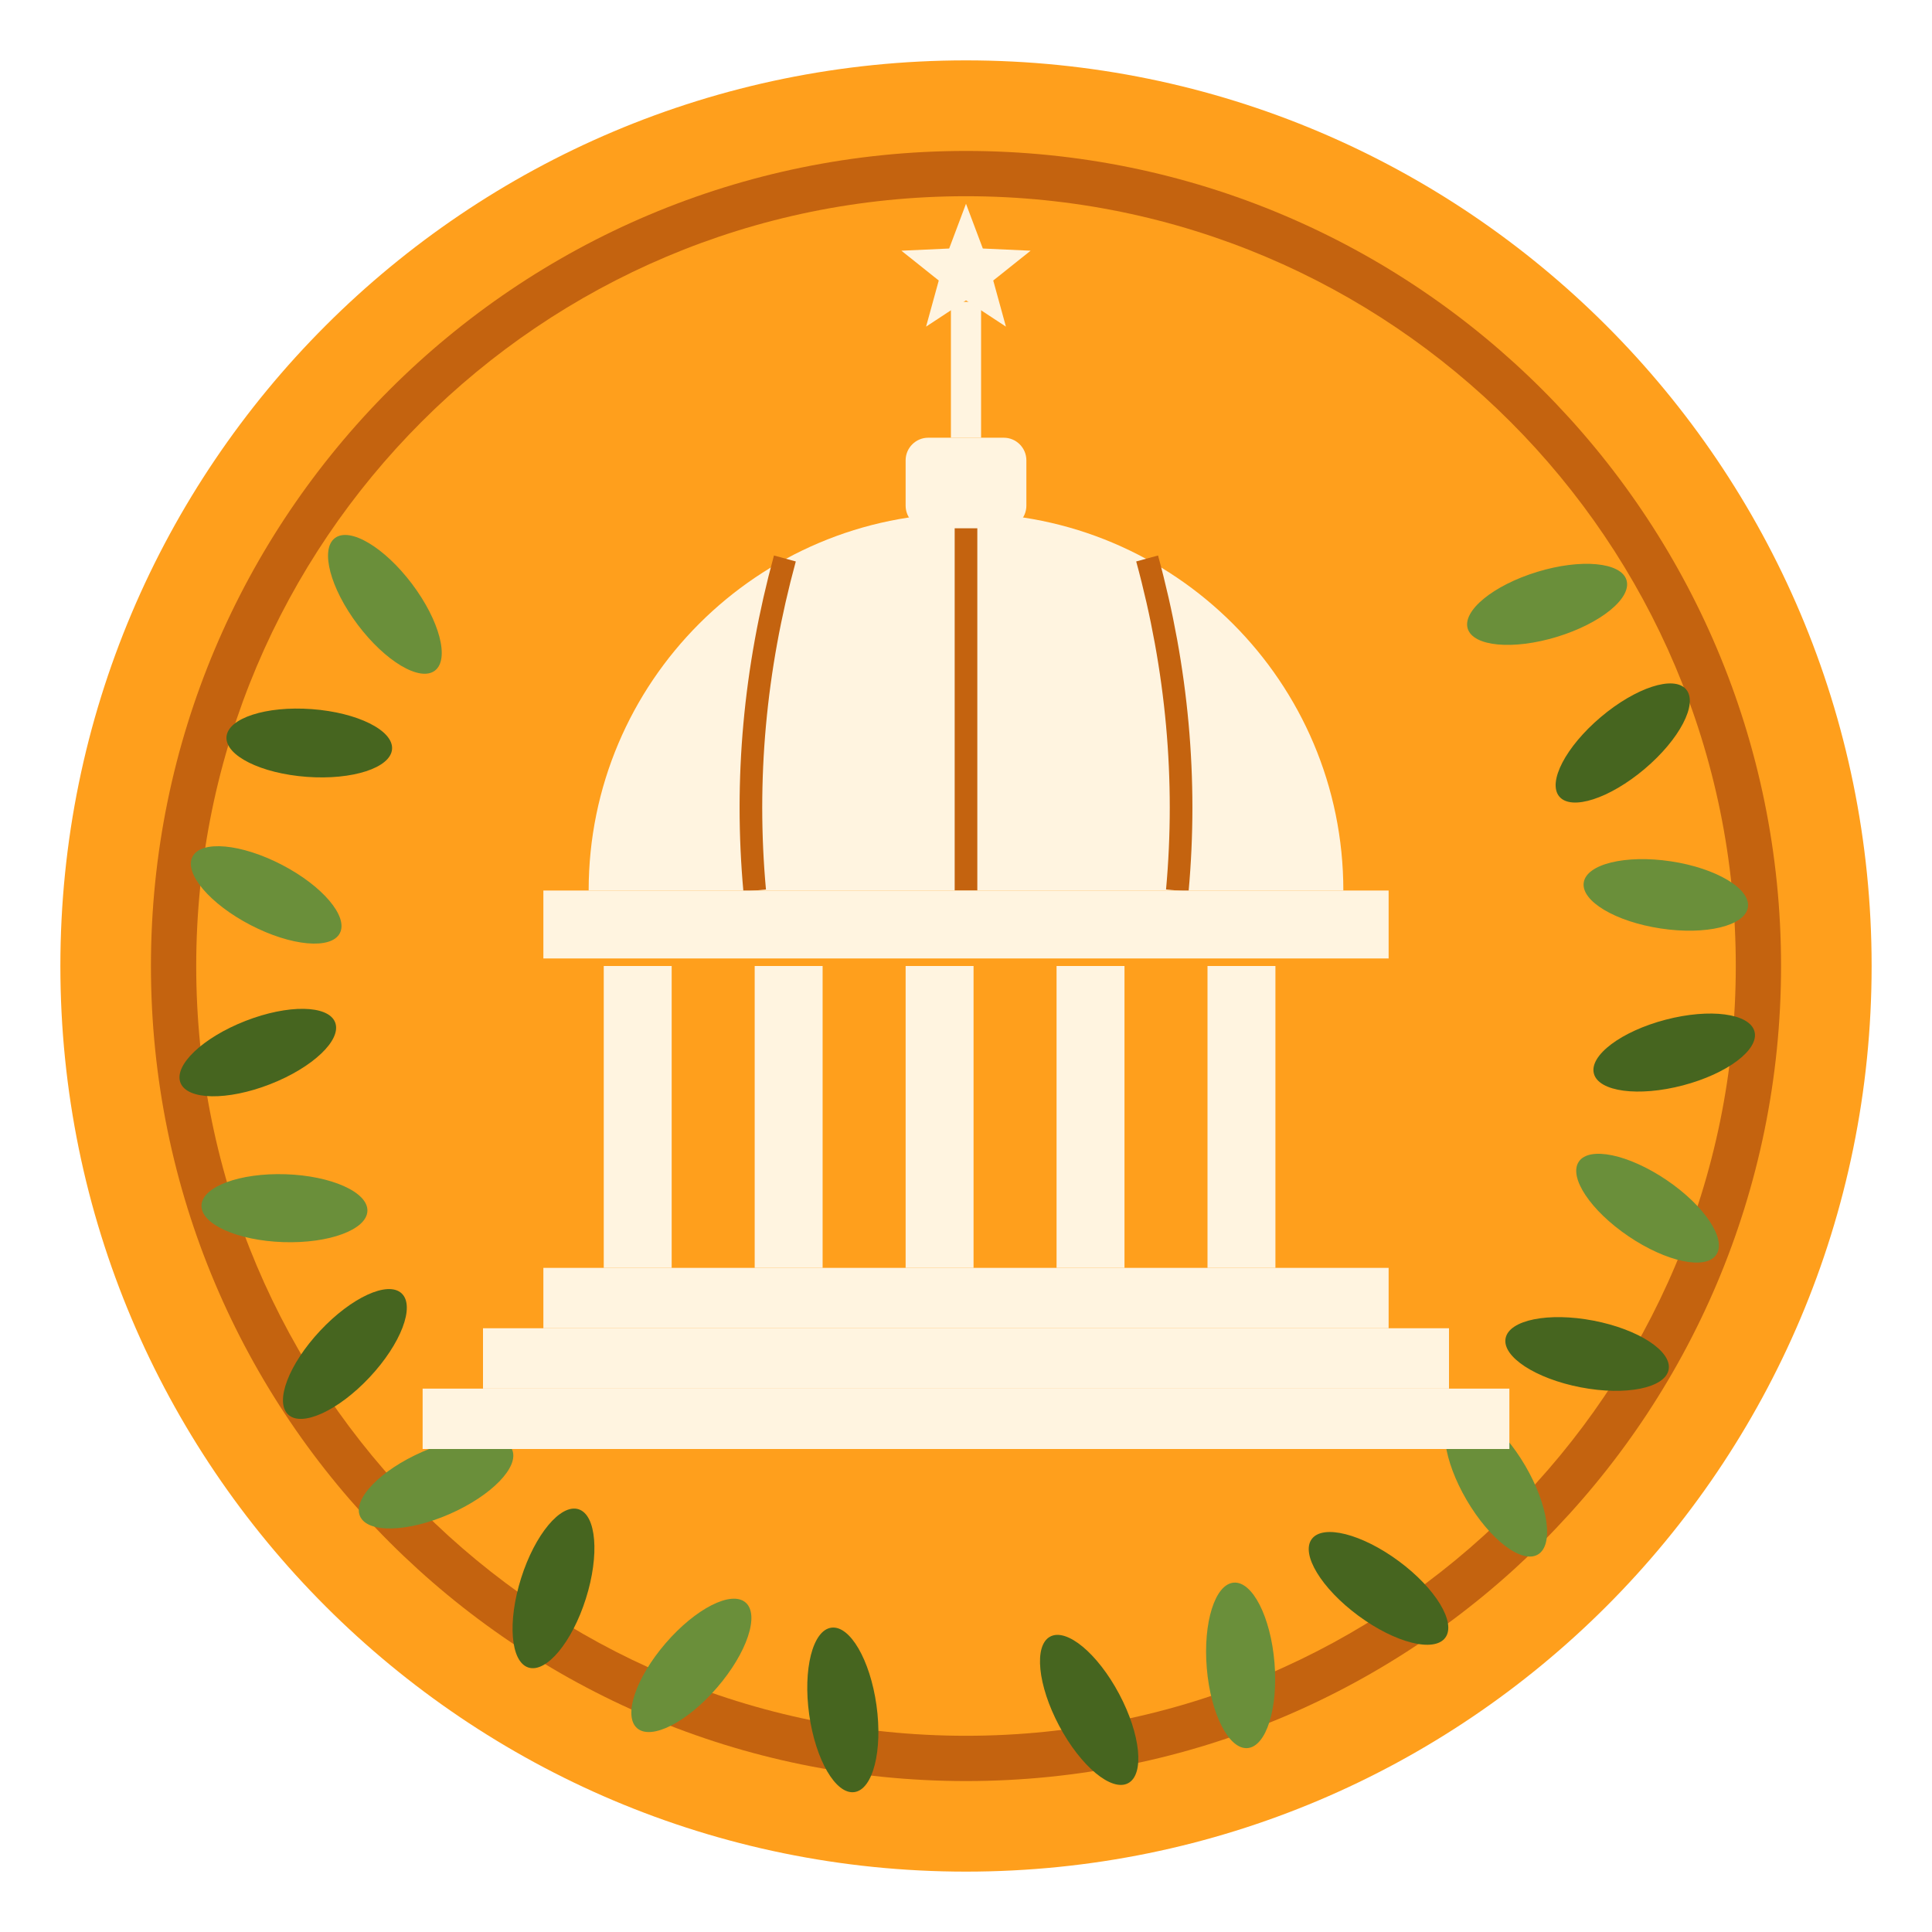
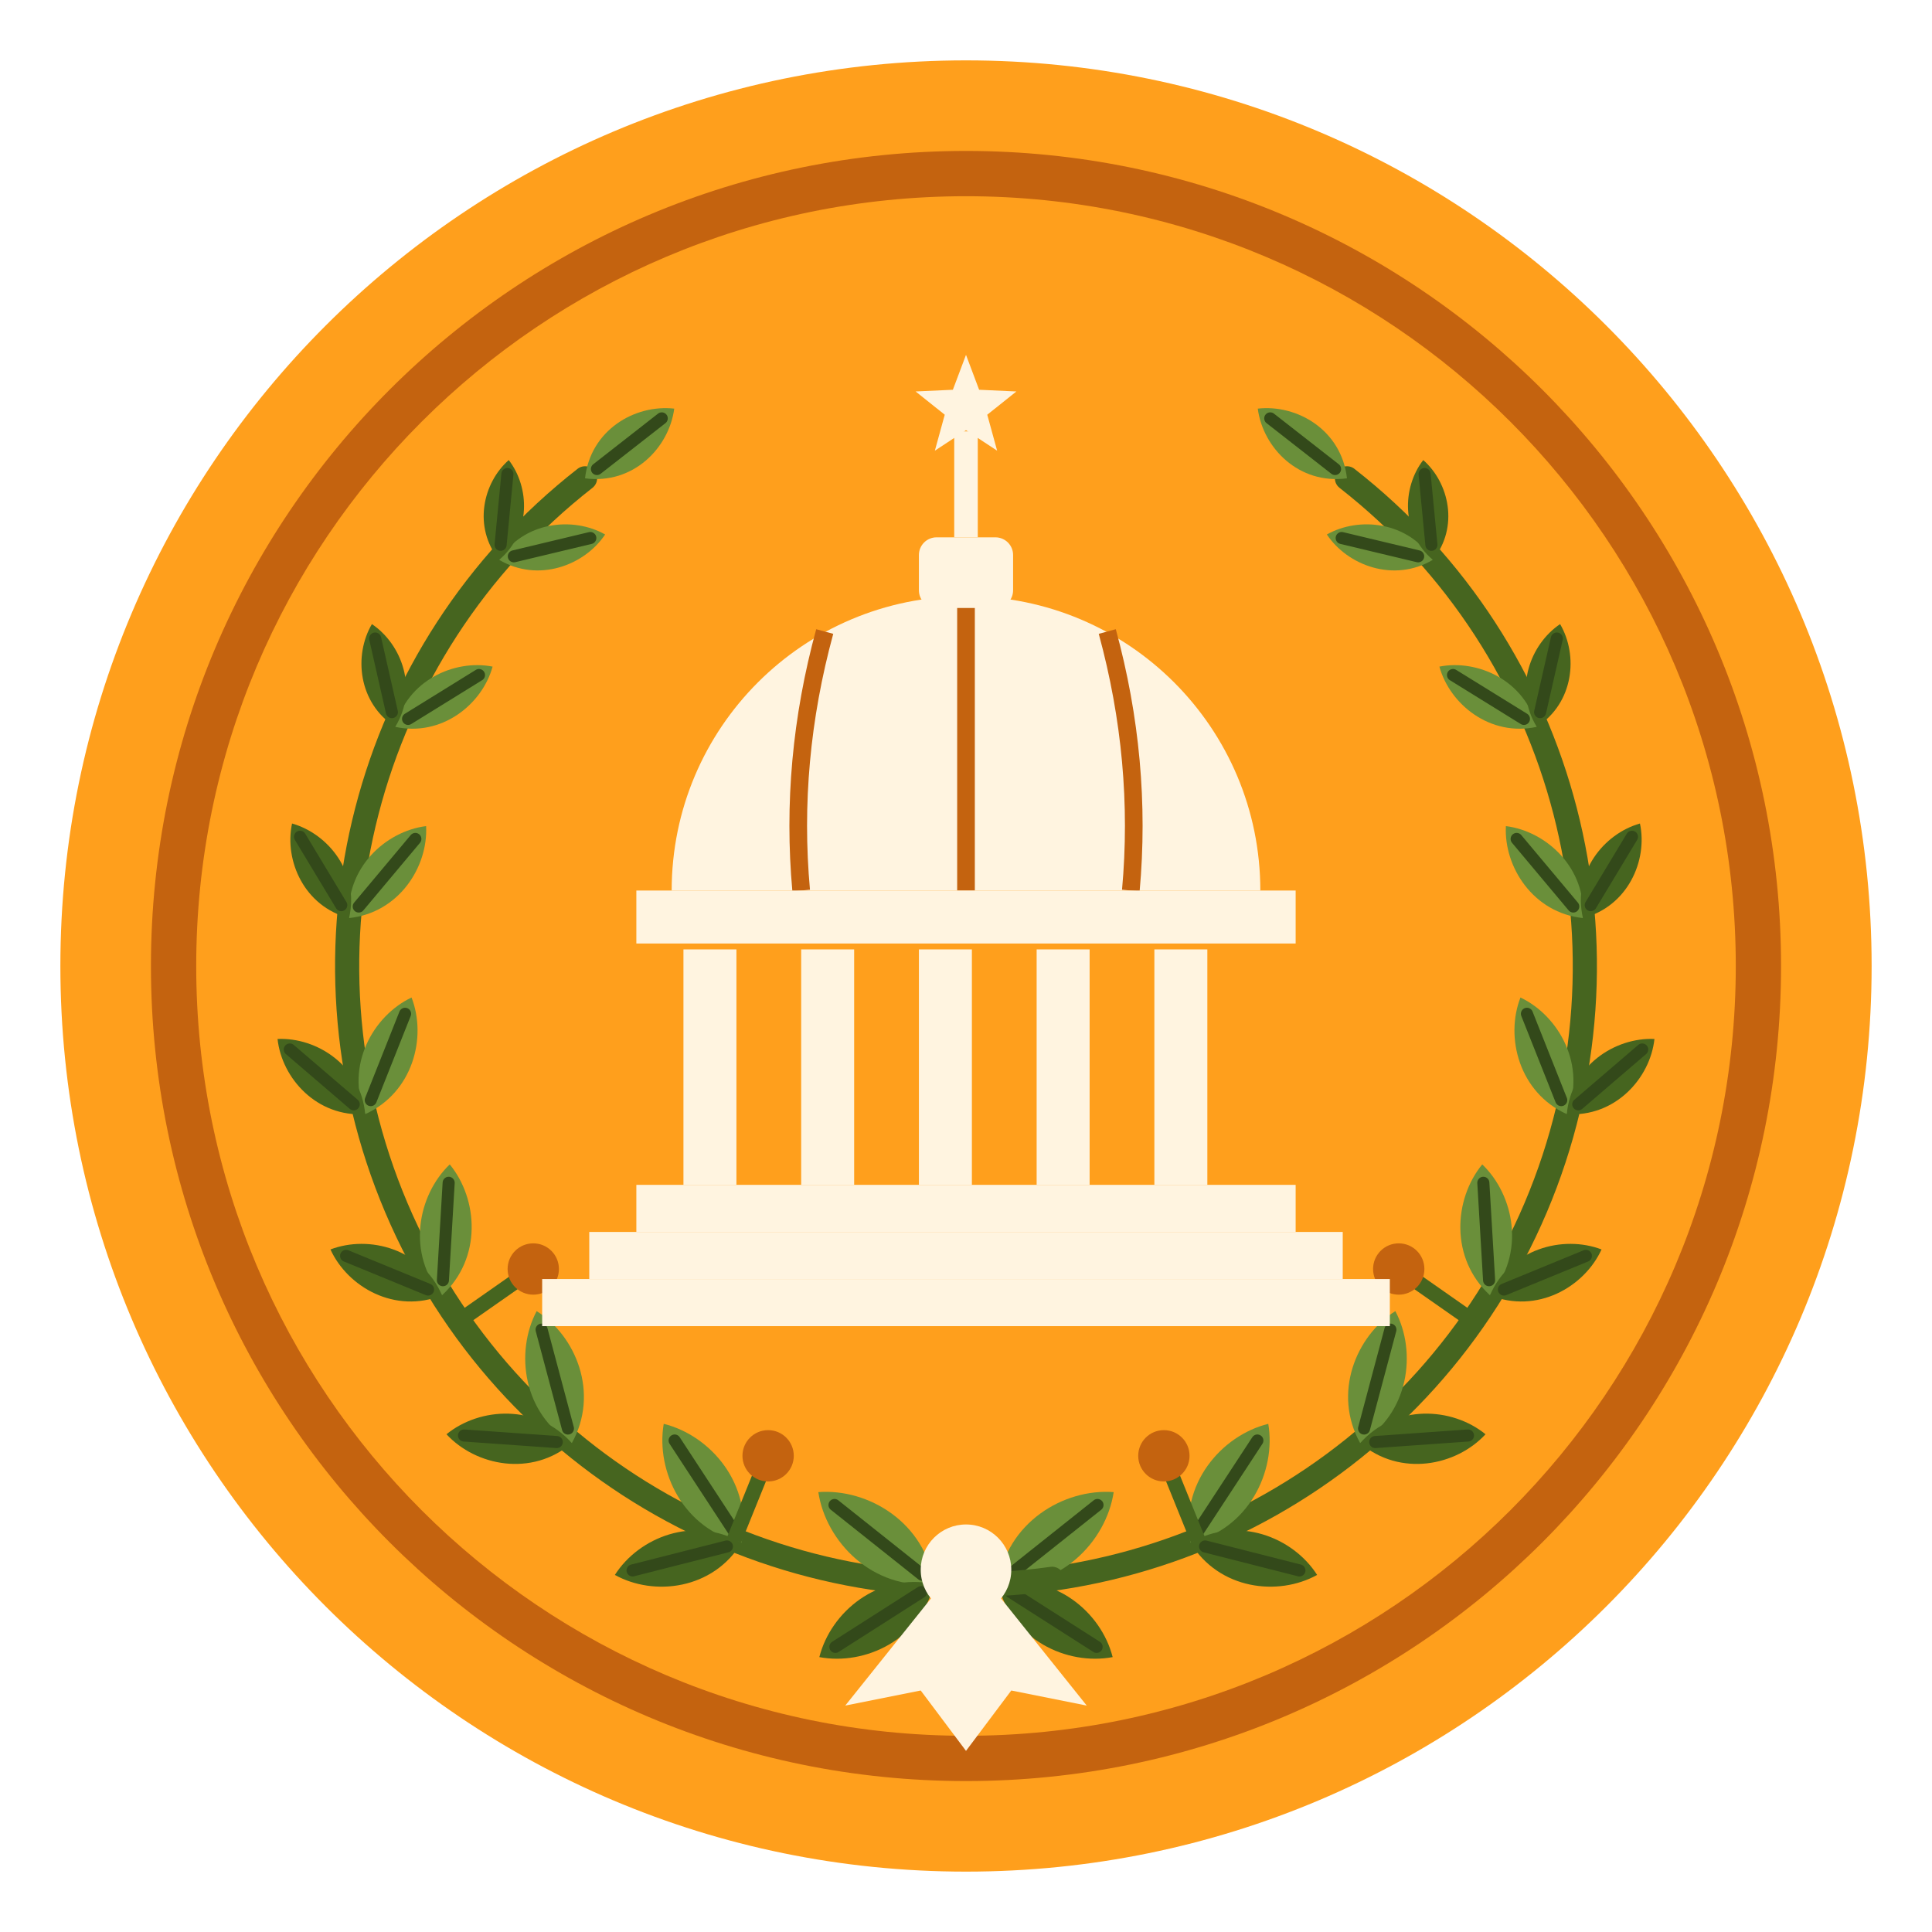
<svg xmlns="http://www.w3.org/2000/svg" viewBox="0 0 256 256" width="256" height="256" role="img">
  <circle cx="128" cy="128" r="120" fill="#ff9f1c" />
  <circle cx="128" cy="128" r="108" fill="#c4630f" />
  <circle cx="128" cy="128" r="102" fill="#ff9f1c" />
-   <ellipse cx="144.32" cy="226.57" rx="4.5" ry="11" transform="rotate(152 144.32 226.57)" fill="#46651f" />
-   <ellipse cx="164.39" cy="220.67" rx="4.5" ry="11" transform="rotate(175.22 164.39 220.67)" fill="#6a8f3a" />
-   <ellipse cx="182.66" cy="210.47" rx="4.5" ry="11" transform="rotate(126.44 182.66 210.47)" fill="#46651f" />
-   <ellipse cx="198.22" cy="196.49" rx="4.5" ry="11" transform="rotate(149.67 198.22 196.49)" fill="#6a8f3a" />
-   <ellipse cx="210.3" cy="179.41" rx="4.5" ry="11" transform="rotate(100.89 210.3 179.41)" fill="#46651f" />
-   <ellipse cx="218.31" cy="160.09" rx="4.5" ry="11" transform="rotate(124.11 218.31 160.09)" fill="#6a8f3a" />
-   <ellipse cx="221.84" cy="139.47" rx="4.5" ry="11" transform="rotate(75.33 221.84 139.47)" fill="#46651f" />
-   <ellipse cx="220.73" cy="118.58" rx="4.5" ry="11" transform="rotate(98.56 220.73 118.58)" fill="#6a8f3a" />
-   <ellipse cx="215.02" cy="98.45" rx="4.5" ry="11" transform="rotate(49.78 215.02 98.45)" fill="#46651f" />
-   <ellipse cx="205" cy="80.08" rx="4.5" ry="11" transform="rotate(73 205 80.08)" fill="#6a8f3a" />
-   <ellipse cx="111.68" cy="226.57" rx="4.5" ry="11" transform="rotate(172 111.68 226.57)" fill="#46651f" />
-   <ellipse cx="91.61" cy="220.67" rx="4.5" ry="11" transform="rotate(220.78 91.61 220.67)" fill="#6a8f3a" />
-   <ellipse cx="73.34" cy="210.47" rx="4.5" ry="11" transform="rotate(197.56 73.34 210.47)" fill="#46651f" />
-   <ellipse cx="57.78" cy="196.49" rx="4.5" ry="11" transform="rotate(246.33 57.78 196.49)" fill="#6a8f3a" />
-   <ellipse cx="45.7" cy="179.41" rx="4.5" ry="11" transform="rotate(223.11 45.7 179.41)" fill="#46651f" />
-   <ellipse cx="37.69" cy="160.09" rx="4.5" ry="11" transform="rotate(271.89 37.69 160.09)" fill="#6a8f3a" />
-   <ellipse cx="34.16" cy="139.47" rx="4.5" ry="11" transform="rotate(248.67 34.16 139.47)" fill="#46651f" />
-   <ellipse cx="35.27" cy="118.58" rx="4.5" ry="11" transform="rotate(297.44 35.27 118.58)" fill="#6a8f3a" />
-   <ellipse cx="40.98" cy="98.45" rx="4.5" ry="11" transform="rotate(274.22 40.98 98.45)" fill="#46651f" />
-   <ellipse cx="51" cy="80.08" rx="4.5" ry="11" transform="rotate(323 51 80.08)" fill="#6a8f3a" />
-   <path d="M78 118 A50 50 0 0 1 178 118 Z" fill="#fff4e0" />
-   <path d="M128 68 V118" stroke="#c4630f" stroke-width="3" />
-   <path d="M104 74 Q98 96 100 118 M152 74 Q158 96 156 118" fill="none" stroke="#c4630f" stroke-width="3" />
-   <rect x="120" y="58" width="16" height="12" rx="3" fill="#fff4e0" />
-   <path d="M128 40 V58" stroke="#fff4e0" stroke-width="4" />
-   <polygon points="128,27 130.23,32.93 136.56,33.22 131.61,37.17 133.29,43.28 128,39.8 122.71,43.28 124.39,37.17 119.44,33.22 125.77,32.93" fill="#fff4e0" />
-   <rect x="72" y="118" width="112" height="9" fill="#fff4e0" />
-   <rect x="80" y="128" width="9" height="40" fill="#fff4e0" />
-   <rect x="100" y="128" width="9" height="40" fill="#fff4e0" />
-   <rect x="120" y="128" width="9" height="40" fill="#fff4e0" />
-   <rect x="140" y="128" width="9" height="40" fill="#fff4e0" />
-   <rect x="160" y="128" width="9" height="40" fill="#fff4e0" />
-   <rect x="72" y="168" width="112" height="8" fill="#fff4e0" />
-   <rect x="64" y="176" width="128" height="8" fill="#fff4e0" />
-   <rect x="56" y="184" width="144" height="8" fill="#fff4e0" />
+   <path d="M116.59 209.2 A82 82 0 0 0 178.48 63.38" fill="none" stroke="#46651f" stroke-width="3.2" stroke-linecap="round" />
+   <g transform="translate(132.26 209.89) rotate(51.5)">
+     <path d="M0 0 C5.67 -5.87 4.54 -14.67 0 -19.56 C-4.54 -14.67 -5.67 -5.87 0 0 Z" fill="#6a8f3a" />
+     <path d="M0 -2 L0 -16.82" stroke="#33491a" stroke-width="1.6" stroke-linecap="round" />
+   </g>
+   <g transform="translate(132.26 209.89) rotate(122.55)">
+     <path d="M0 0 C5.28 -5.4 4.23 -13.5 0 -18 C-4.23 -13.5 -5.28 -5.4 0 0 Z" fill="#46651f" />
+     <path d="M0 -2 L0 -15.48" stroke="#33491a" stroke-width="1.6" stroke-linecap="round" />
+   </g>
+   <g transform="translate(157.74 204.42) rotate(33.21)">
+     <path d="M0 0 C5.46 -5.65 4.37 -14.12 0 -18.83 C-4.37 -14.12 -5.46 -5.65 0 0 Z" fill="#6a8f3a" />
+     <path d="M0 -2 L0 -16.19" stroke="#33491a" stroke-width="1.6" stroke-linecap="round" />
+   </g>
+   <g transform="translate(157.74 204.42) rotate(104.26)">
+     <path d="M0 0 C5.08 -5.2 4.07 -12.99 0 -17.32 C-4.07 -12.99 -5.08 -5.2 0 0 Z" fill="#46651f" />
+     <path d="M0 -2 L0 -14.9" stroke="#33491a" stroke-width="1.6" stroke-linecap="round" />
+   </g>
+   <g transform="translate(180.23 191.22) rotate(14.92)">
+     <path d="M0 0 C5.25 -5.43 4.2 -13.57 0 -18.1 C-4.2 -13.57 -5.25 -5.43 0 0 Z" fill="#6a8f3a" />
+     <path d="M0 -2 L0 -15.56" stroke="#33491a" stroke-width="1.6" stroke-linecap="round" />
+   </g>
+   <g transform="translate(180.23 191.22) rotate(85.96)">
+     <path d="M0 0 C4.89 -4.99 3.91 -12.49 0 -16.65 C-3.91 -12.49 -4.89 -4.99 0 0 Z" fill="#46651f" />
+     <path d="M0 -2 L0 -14.32" stroke="#33491a" stroke-width="1.6" stroke-linecap="round" />
+   </g>
+   <g transform="translate(197.43 171.63) rotate(-3.38)">
+     <path d="M0 0 C5.04 -5.21 4.03 -13.02 0 -17.37 C-4.03 -13.02 -5.04 -5.21 0 0 Z" fill="#6a8f3a" />
+     <path d="M0 -2 L0 -14.93" stroke="#33491a" stroke-width="1.6" stroke-linecap="round" />
+   </g>
+   <g transform="translate(197.43 171.63) rotate(67.67)">
+     <path d="M0 0 C4.69 -4.79 3.75 -11.98 0 -15.98 C-3.75 -11.98 -4.69 -4.79 0 0 Z" fill="#46651f" />
+     <path d="M0 -2 L0 -13.74" stroke="#33491a" stroke-width="1.6" stroke-linecap="round" />
+   </g>
+   <g transform="translate(207.61 147.63) rotate(-21.67)">
+     <path d="M0 0 C4.82 -4.99 3.86 -12.48 0 -16.63 C-3.86 -12.48 -4.82 -4.99 0 0 Z" fill="#6a8f3a" />
+     <path d="M0 -2 L0 -14.31" stroke="#33491a" stroke-width="1.6" stroke-linecap="round" />
+   </g>
+   <g transform="translate(207.61 147.63) rotate(49.38)">
+     <path d="M0 0 C4.49 -4.59 3.59 -11.48 0 -15.3 C-3.59 -11.48 -4.49 -4.59 0 0 Z" fill="#46651f" />
+     <path d="M0 -2 L0 -13.16" stroke="#33491a" stroke-width="1.6" stroke-linecap="round" />
+   </g>
+   <g transform="translate(209.75 121.65) rotate(-39.96)">
+     <path d="M0 0 C4.61 -4.77 3.69 -11.93 0 -15.9 C-3.69 -11.93 -4.61 -4.77 0 0 Z" fill="#6a8f3a" />
+     <path d="M0 -2 L0 -13.68" stroke="#33491a" stroke-width="1.6" stroke-linecap="round" />
+   </g>
+   <g transform="translate(209.75 121.65) rotate(31.08)">
+     <path d="M0 0 C4.29 -4.39 3.43 -10.97 0 -14.63 C-3.43 -10.97 -4.29 -4.39 0 0 Z" fill="#46651f" />
+     <path d="M0 -2 L0 -12.58" stroke="#33491a" stroke-width="1.6" stroke-linecap="round" />
+   </g>
+   <g transform="translate(203.63 96.31) rotate(-58.26)">
+     <path d="M0 0 C4.4 -4.55 3.52 -11.38 0 -15.17 C-3.52 -11.38 -4.4 -4.55 0 0 Z" fill="#6a8f3a" />
+     <path d="M0 -2 L0 -13.05" stroke="#33491a" stroke-width="1.6" stroke-linecap="round" />
+   </g>
+   <g transform="translate(203.63 96.31) rotate(12.79)">
+     <path d="M0 0 C4.1 -4.19 3.28 -10.47 0 -13.96 C-3.28 -10.47 -4.1 -4.19 0 0 Z" fill="#46651f" />
+     <path d="M0 -2 L0 -12" stroke="#33491a" stroke-width="1.6" stroke-linecap="round" />
+   </g>
+   <g transform="translate(189.86 74.18) rotate(-76.55)">
+     <path d="M0 0 C4.19 -4.33 3.35 -10.83 0 -14.44 C-3.35 -10.83 -4.19 -4.33 0 0 Z" fill="#6a8f3a" />
+     <path d="M0 -2 L0 -12.42" stroke="#33491a" stroke-width="1.6" stroke-linecap="round" />
+   </g>
+   <g transform="translate(189.86 74.18) rotate(-5.5)">
+     <path d="M0 0 C3.9 -3.99 3.12 -9.96 0 -13.28 C-3.12 -9.96 -3.9 -3.99 0 0 Z" fill="#46651f" />
+     <path d="M0 -2 L0 -11.42" stroke="#33491a" stroke-width="1.6" stroke-linecap="round" />
+   </g>
+   <g transform="translate(178.48 63.38) rotate(-52)">
+     <path d="M0 0 C4.6 -4.5 3.68 -11.25 0 -15 C-3.68 -11.25 -4.6 -4.5 0 0 Z" fill="#6a8f3a" />
+     <path d="M0 -2 L0 -12.9" stroke="#33491a" stroke-width="1.6" stroke-linecap="round" />
+   </g>
+   <line x1="158.72" y1="204.03" x2="154.22" y2="192.9" stroke="#46651f" stroke-width="2" />
+   <circle cx="154.22" cy="192.9" r="3.4" fill="#c4630f" />
+   <line x1="195.17" y1="175.03" x2="185.34" y2="168.15" stroke="#46651f" stroke-width="2" />
+   <circle cx="185.34" cy="168.15" r="3.4" fill="#c4630f" />
+   <path d="M139.41 209.2 A82 82 0 0 1 77.52 63.38" fill="none" stroke="#46651f" stroke-width="3.2" stroke-linecap="round" />
+   <g transform="translate(123.74 209.89) rotate(308.5)">
+     <path d="M0 0 C5.67 -5.87 4.54 -14.67 0 -19.56 C-4.54 -14.67 -5.67 -5.87 0 0 Z" fill="#6a8f3a" />
+     <path d="M0 -2 L0 -16.82" stroke="#33491a" stroke-width="1.6" stroke-linecap="round" />
+   </g>
+   <g transform="translate(123.74 209.89) rotate(237.45)">
+     <path d="M0 0 C5.28 -5.4 4.23 -13.5 0 -18 C-4.23 -13.5 -5.28 -5.4 0 0 Z" fill="#46651f" />
+     <path d="M0 -2 L0 -15.48" stroke="#33491a" stroke-width="1.6" stroke-linecap="round" />
+   </g>
+   <g transform="translate(98.26 204.42) rotate(326.79)">
+     <path d="M0 0 C5.46 -5.65 4.37 -14.12 0 -18.83 C-4.37 -14.12 -5.46 -5.65 0 0 Z" fill="#6a8f3a" />
+     <path d="M0 -2 L0 -16.19" stroke="#33491a" stroke-width="1.6" stroke-linecap="round" />
+   </g>
+   <g transform="translate(98.26 204.42) rotate(255.74)">
+     <path d="M0 0 C5.08 -5.2 4.07 -12.99 0 -17.32 C-4.07 -12.99 -5.08 -5.2 0 0 Z" fill="#46651f" />
+     <path d="M0 -2 L0 -14.9" stroke="#33491a" stroke-width="1.6" stroke-linecap="round" />
+   </g>
+   <g transform="translate(75.77 191.22) rotate(345.08)">
+     <path d="M0 0 C5.25 -5.43 4.2 -13.57 0 -18.1 C-4.2 -13.57 -5.25 -5.43 0 0 Z" fill="#6a8f3a" />
+     <path d="M0 -2 L0 -15.56" stroke="#33491a" stroke-width="1.6" stroke-linecap="round" />
+   </g>
+   <g transform="translate(75.77 191.22) rotate(274.04)">
+     <path d="M0 0 C4.89 -4.99 3.91 -12.49 0 -16.65 C-3.91 -12.49 -4.89 -4.99 0 0 Z" fill="#46651f" />
+     <path d="M0 -2 L0 -14.32" stroke="#33491a" stroke-width="1.6" stroke-linecap="round" />
+   </g>
+   <g transform="translate(58.57 171.63) rotate(363.38)">
+     <path d="M0 0 C5.04 -5.21 4.03 -13.02 0 -17.37 C-4.03 -13.02 -5.04 -5.21 0 0 Z" fill="#6a8f3a" />
+     <path d="M0 -2 L0 -14.93" stroke="#33491a" stroke-width="1.6" stroke-linecap="round" />
+   </g>
+   <g transform="translate(58.57 171.63) rotate(292.33)">
+     <path d="M0 0 C4.69 -4.79 3.75 -11.98 0 -15.98 C-3.75 -11.98 -4.69 -4.79 0 0 Z" fill="#46651f" />
+     <path d="M0 -2 L0 -13.74" stroke="#33491a" stroke-width="1.6" stroke-linecap="round" />
+   </g>
+   <g transform="translate(48.39 147.63) rotate(381.67)">
+     <path d="M0 0 C4.82 -4.99 3.86 -12.48 0 -16.63 C-3.86 -12.48 -4.82 -4.99 0 0 Z" fill="#6a8f3a" />
+     <path d="M0 -2 L0 -14.31" stroke="#33491a" stroke-width="1.6" stroke-linecap="round" />
+   </g>
+   <g transform="translate(48.39 147.63) rotate(310.62)">
+     <path d="M0 0 C4.49 -4.59 3.59 -11.48 0 -15.3 C-3.59 -11.48 -4.49 -4.59 0 0 Z" fill="#46651f" />
+     <path d="M0 -2 L0 -13.16" stroke="#33491a" stroke-width="1.6" stroke-linecap="round" />
+   </g>
+   <g transform="translate(46.25 121.65) rotate(399.96)">
+     <path d="M0 0 C4.61 -4.77 3.69 -11.93 0 -15.9 C-3.69 -11.93 -4.61 -4.77 0 0 Z" fill="#6a8f3a" />
+     <path d="M0 -2 L0 -13.68" stroke="#33491a" stroke-width="1.6" stroke-linecap="round" />
+   </g>
+   <g transform="translate(46.25 121.65) rotate(328.92)">
+     <path d="M0 0 C4.29 -4.39 3.43 -10.97 0 -14.63 C-3.43 -10.97 -4.29 -4.39 0 0 Z" fill="#46651f" />
+     <path d="M0 -2 L0 -12.58" stroke="#33491a" stroke-width="1.6" stroke-linecap="round" />
+   </g>
+   <g transform="translate(52.37 96.31) rotate(418.26)">
+     <path d="M0 0 C4.4 -4.55 3.52 -11.38 0 -15.17 C-3.52 -11.38 -4.4 -4.55 0 0 Z" fill="#6a8f3a" />
+     <path d="M0 -2 L0 -13.05" stroke="#33491a" stroke-width="1.6" stroke-linecap="round" />
+   </g>
+   <g transform="translate(52.37 96.31) rotate(347.21)">
+     <path d="M0 0 C4.1 -4.19 3.28 -10.47 0 -13.96 C-3.28 -10.47 -4.1 -4.19 0 0 Z" fill="#46651f" />
+     <path d="M0 -2 L0 -12" stroke="#33491a" stroke-width="1.6" stroke-linecap="round" />
+   </g>
+   <g transform="translate(66.14 74.18) rotate(436.55)">
+     <path d="M0 0 C4.19 -4.33 3.35 -10.83 0 -14.44 C-3.35 -10.83 -4.19 -4.33 0 0 Z" fill="#6a8f3a" />
+     <path d="M0 -2 L0 -12.42" stroke="#33491a" stroke-width="1.6" stroke-linecap="round" />
+   </g>
+   <g transform="translate(66.14 74.18) rotate(365.5)">
+     <path d="M0 0 C3.9 -3.99 3.12 -9.96 0 -13.28 C-3.12 -9.96 -3.9 -3.99 0 0 Z" fill="#46651f" />
+     <path d="M0 -2 L0 -11.42" stroke="#33491a" stroke-width="1.6" stroke-linecap="round" />
+   </g>
+   <g transform="translate(77.52 63.38) rotate(412)">
+     <path d="M0 0 C4.6 -4.5 3.68 -11.25 0 -15 C-3.68 -11.25 -4.6 -4.5 0 0 Z" fill="#6a8f3a" />
+     <path d="M0 -2 L0 -12.9" stroke="#33491a" stroke-width="1.6" stroke-linecap="round" />
+   </g>
+   <line x1="97.28" y1="204.03" x2="101.78" y2="192.9" stroke="#46651f" stroke-width="2" />
+   <circle cx="101.78" cy="192.9" r="3.4" fill="#c4630f" />
+   <line x1="60.83" y1="175.03" x2="70.66" y2="168.15" stroke="#46651f" stroke-width="2" />
+   <circle cx="70.66" cy="168.15" r="3.4" fill="#c4630f" />
+   <path d="M128 206 L112 226 L122 224 L128 232 L134 224 L144 226 Z" fill="#fff4e0" />
+   <circle cx="128" cy="208" r="6" fill="#fff4e0" />
+   <g transform="translate(128 118) scale(.78) translate(-128 -118)">
+     <path d="M78 118 A50 50 0 0 1 178 118 Z" fill="#fff4e0" />
+     <path d="M128 68 V118" stroke="#c4630f" stroke-width="3" />
+     <path d="M104 74 Q98 96 100 118 M152 74 Q158 96 156 118" fill="none" stroke="#c4630f" stroke-width="3" />
+     <rect x="120" y="58" width="16" height="12" rx="3" fill="#fff4e0" />
+     <path d="M128 40 V58" stroke="#fff4e0" stroke-width="4" />
+     <polygon points="128,27 130.23,32.93 136.56,33.22 131.61,37.17 133.29,43.28 128,39.8 122.71,43.28 124.39,37.17 119.44,33.22 125.77,32.93" fill="#fff4e0" />
+     <rect x="72" y="118" width="112" height="9" fill="#fff4e0" />
+     <rect x="80" y="128" width="9" height="40" fill="#fff4e0" />
+     <rect x="100" y="128" width="9" height="40" fill="#fff4e0" />
+     <rect x="120" y="128" width="9" height="40" fill="#fff4e0" />
+     <rect x="140" y="128" width="9" height="40" fill="#fff4e0" />
+     <rect x="160" y="128" width="9" height="40" fill="#fff4e0" />
+     <rect x="72" y="168" width="112" height="8" fill="#fff4e0" />
+     <rect x="64" y="176" width="128" height="8" fill="#fff4e0" />
+     <rect x="56" y="184" width="144" height="8" fill="#fff4e0" />
+   </g>
</svg>
